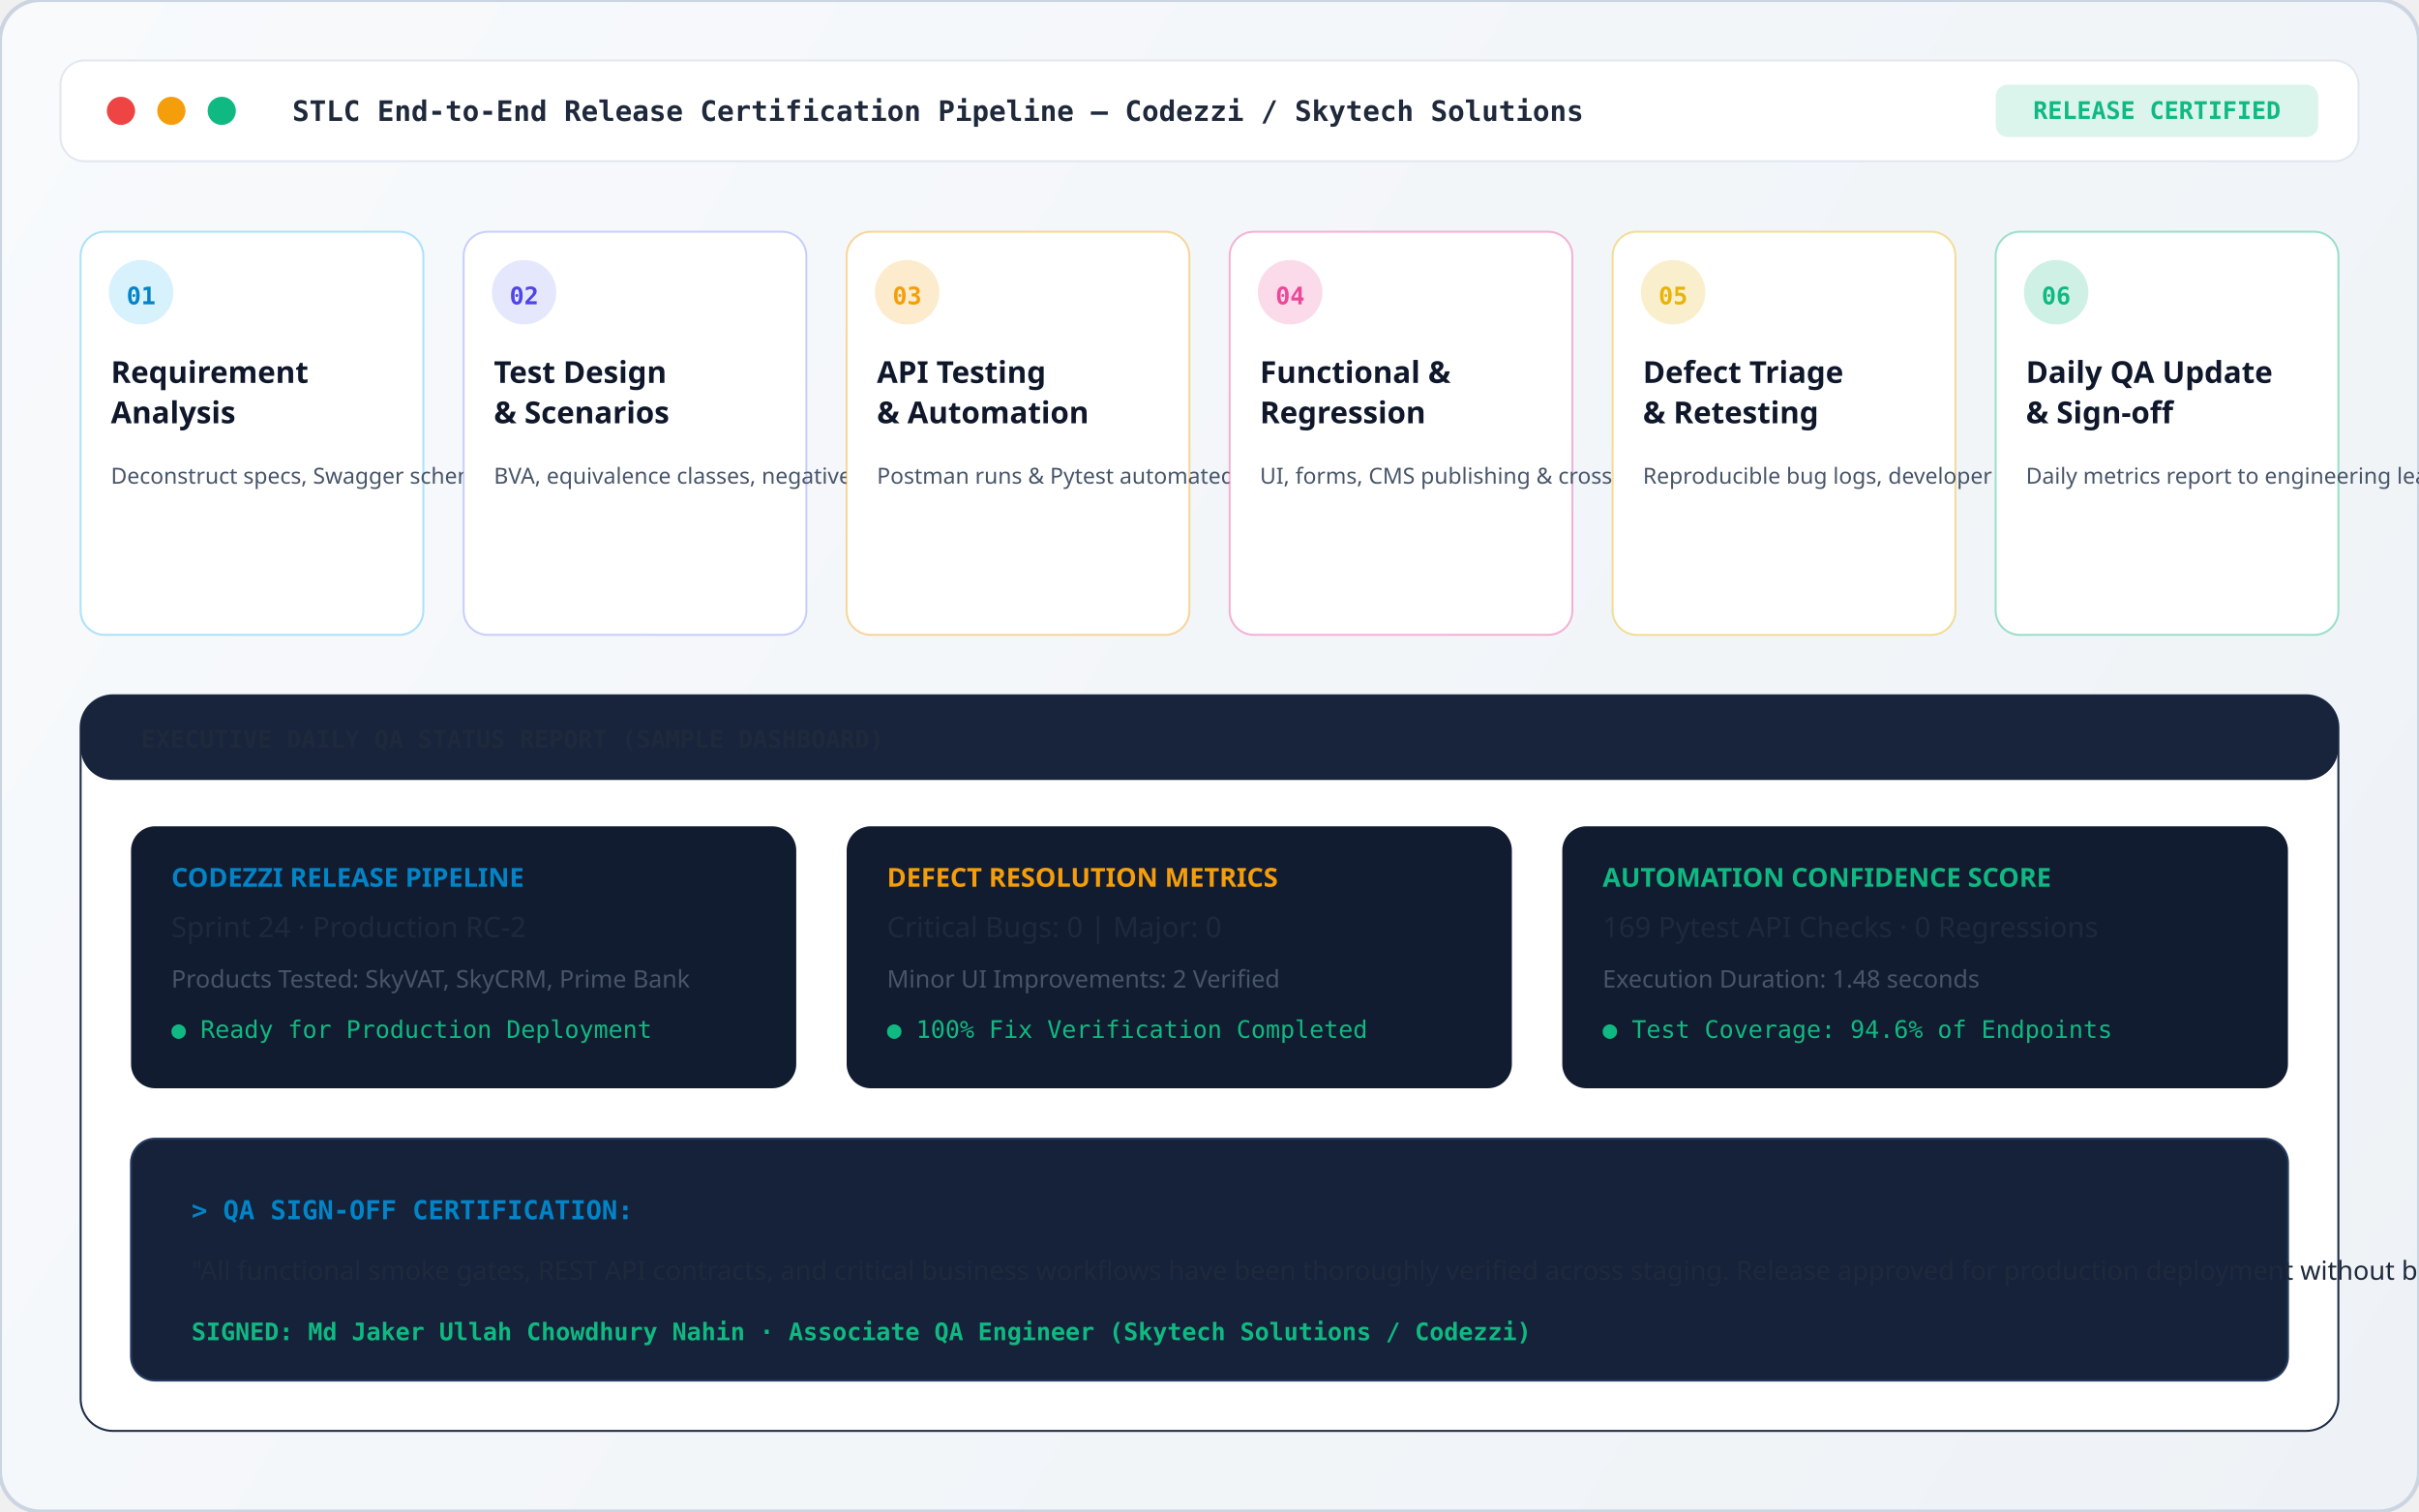
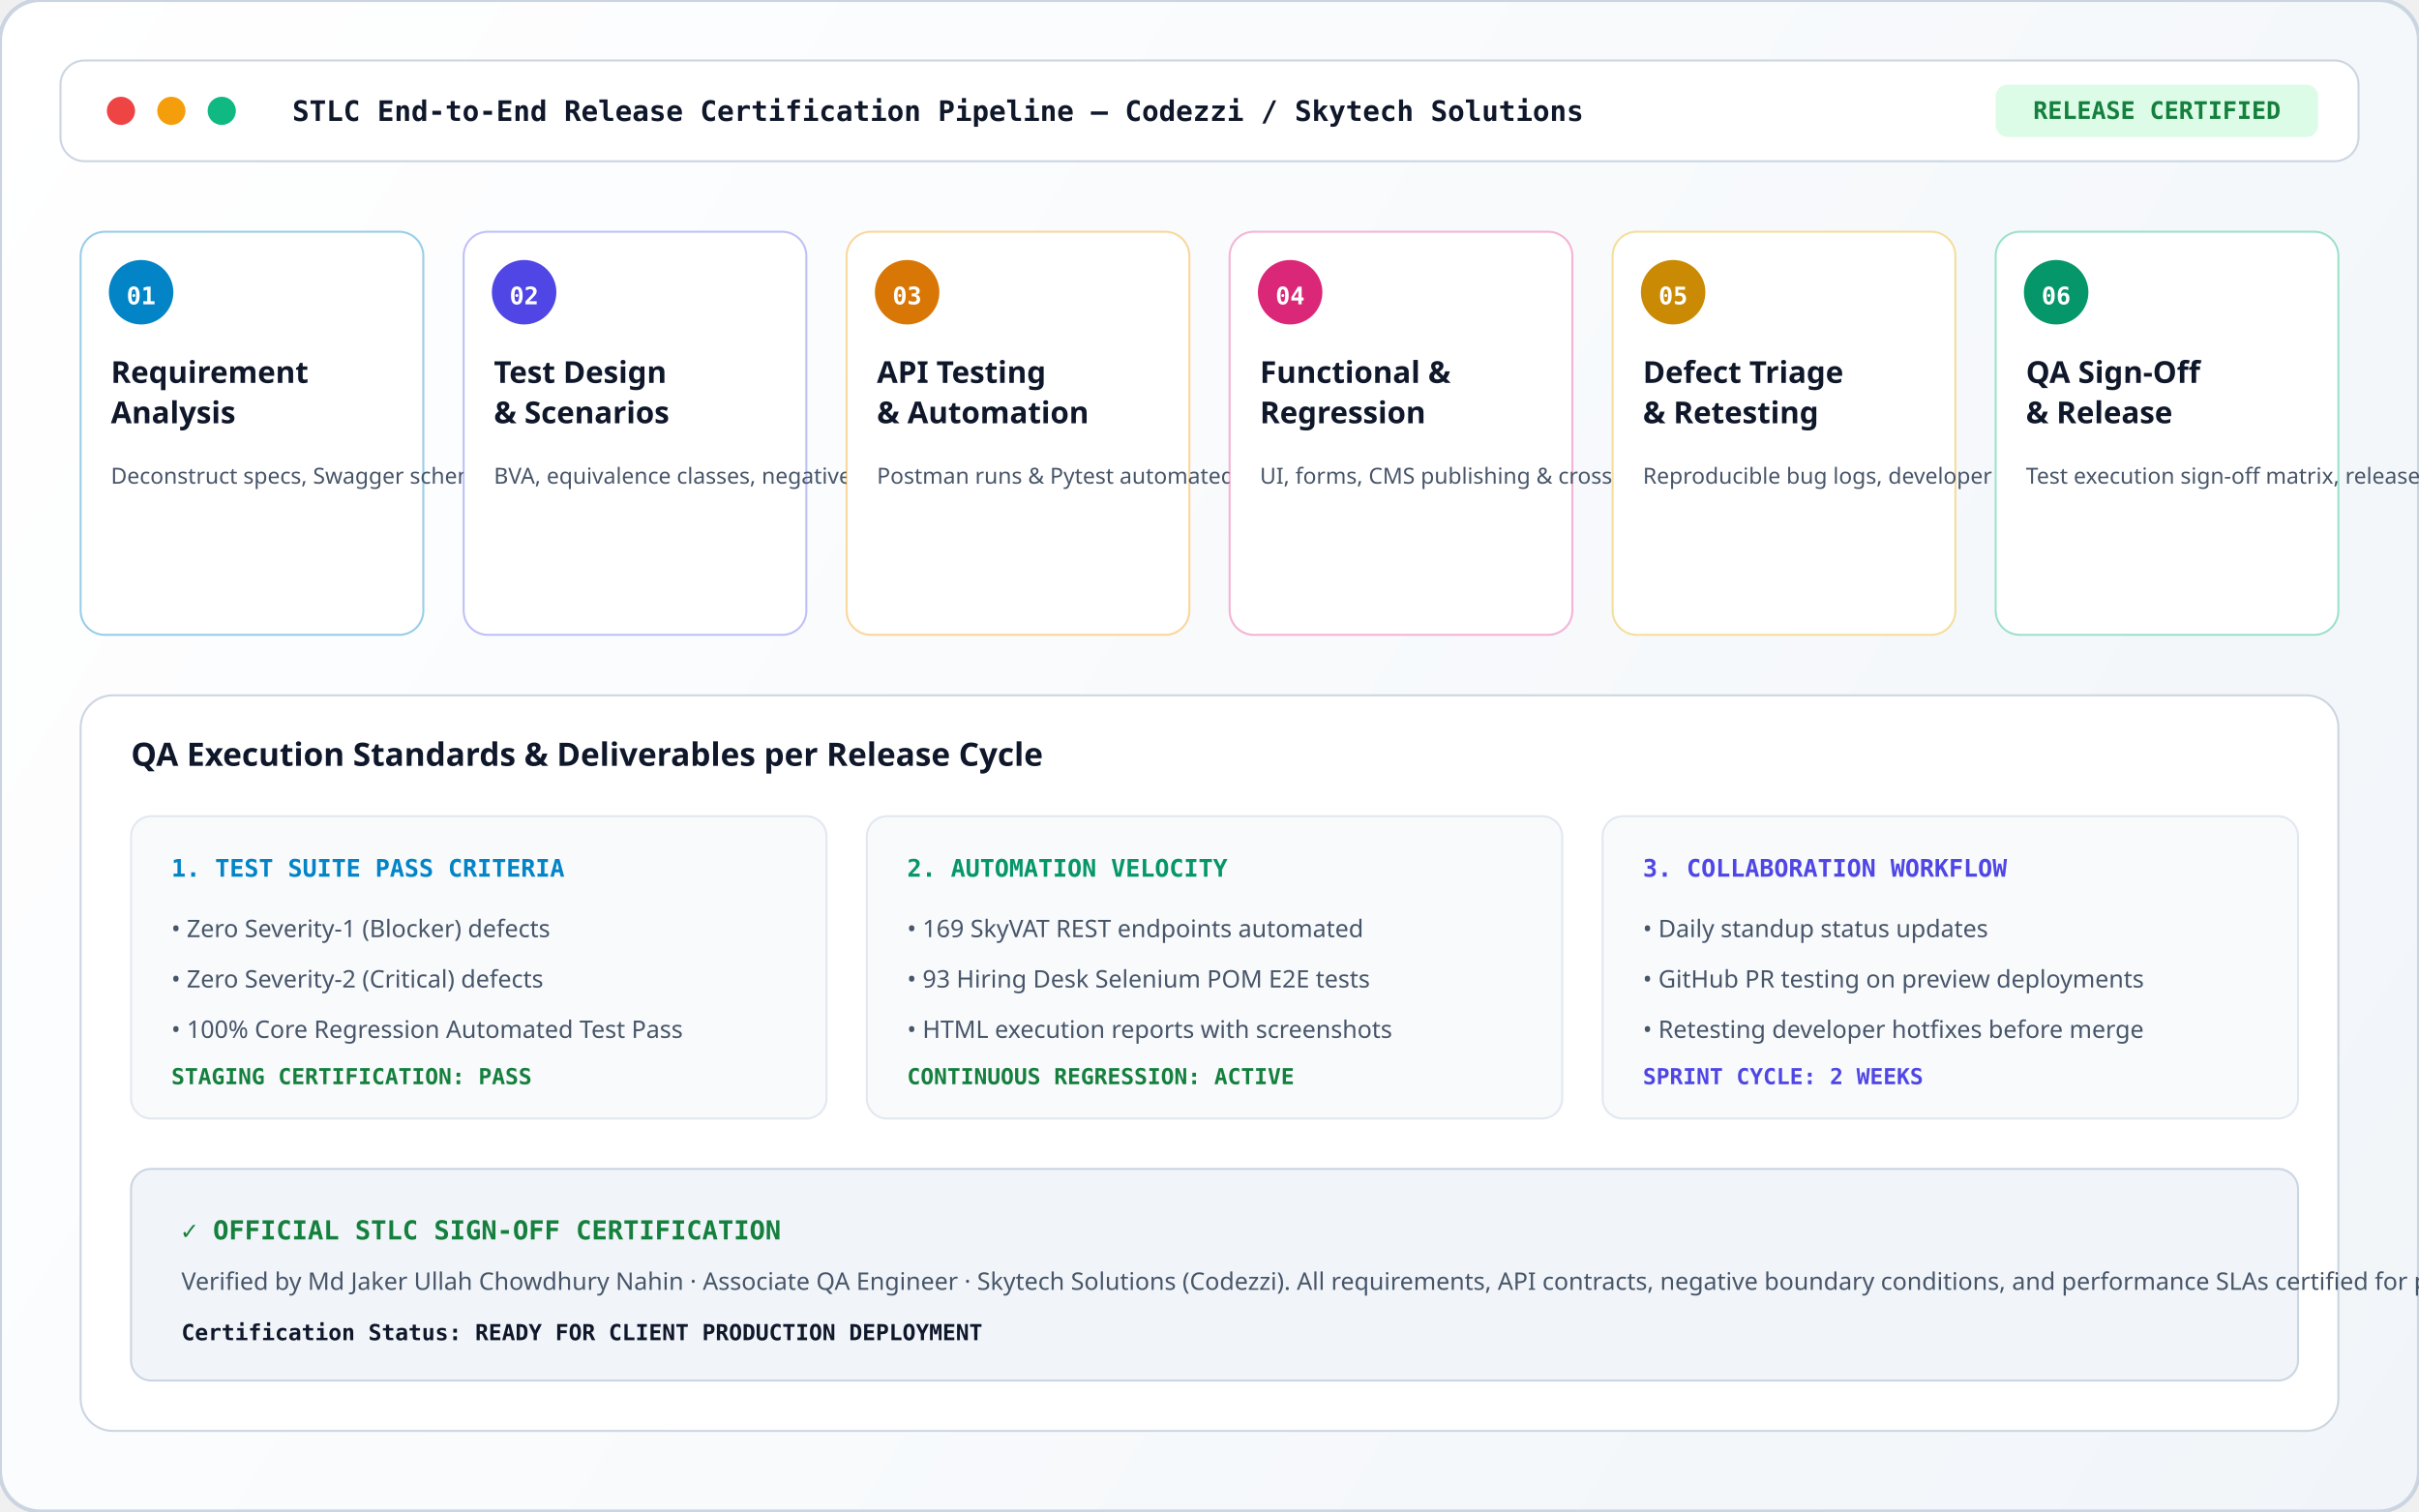
<svg xmlns="http://www.w3.org/2000/svg" width="1200" height="750" viewBox="0 0 1200 750" fill="none">
  <defs>
-     <linearGradient id="bgGrad6" x1="0" y1="0" x2="1200" y2="750" gradientUnits="userSpaceOnUse">
-       <stop stop-color="#F8FAFC" />
-       <stop offset="1" stop-color="#EEF2F6" />
+     <linearGradient id="bgGrad6L" x1="0" y1="0" x2="1200" y2="750" gradientUnits="userSpaceOnUse">
+       <stop stop-color="#FFFFFF" />
+       <stop offset="1" stop-color="#F1F5F9" />
    </linearGradient>
  </defs>
-   <rect width="1200" height="750" rx="20" fill="url(#bgGrad6)" stroke="#CBD5E1" stroke-width="2" />
-   <rect x="30" y="30" width="1140" height="50" rx="12" fill="#FFFFFF" stroke="#E2E8F0" />
+   <rect width="1200" height="750" rx="20" fill="url(#bgGrad6L)" stroke="#CBD5E1" stroke-width="2" />
+   <rect x="30" y="30" width="1140" height="50" rx="12" fill="#FFFFFF" stroke="#CBD5E1" />
  <circle cx="60" cy="55" r="7" fill="#EF4444" />
  <circle cx="85" cy="55" r="7" fill="#F59E0B" />
  <circle cx="110" cy="55" r="7" fill="#10B981" />
-   <text x="145" y="60" fill="#1E293B" font-family="'JetBrains Mono', monospace" font-size="14" font-weight="600">STLC End-to-End Release Certification Pipeline — Codezzi / Skytech Solutions</text>
-   <rect x="990" y="42" width="160" height="26" rx="6" fill="#10B981" fill-opacity="0.15" />
-   <text x="1070" y="59" fill="#10B981" font-family="'JetBrains Mono', monospace" font-size="12" font-weight="700" text-anchor="middle">RELEASE CERTIFIED</text>
-   <rect x="40" y="115" width="170" height="200" rx="12" fill="#FFFFFF" stroke="#38BDF8" stroke-opacity="0.4" />
-   <circle cx="70" cy="145" r="16" fill="#38BDF8" fill-opacity="0.2" />
-   <text x="70" y="151" fill="#0284C7" font-family="'JetBrains Mono', monospace" font-size="12" font-weight="700" text-anchor="middle">01</text>
+   <text x="145" y="60" fill="#0F172A" font-family="'JetBrains Mono', monospace" font-size="14" font-weight="600">STLC End-to-End Release Certification Pipeline — Codezzi / Skytech Solutions</text>
+   <rect x="990" y="42" width="160" height="26" rx="6" fill="#DCFCE7" />
+   <text x="1070" y="59" fill="#15803D" font-family="'JetBrains Mono', monospace" font-size="12" font-weight="700" text-anchor="middle">RELEASE CERTIFIED</text>
+   <rect x="40" y="115" width="170" height="200" rx="12" fill="#FFFFFF" stroke="#0284C7" stroke-opacity="0.4" />
+   <circle cx="70" cy="145" r="16" fill="#0284C7" />
+   <text x="70" y="151" fill="#FFFFFF" font-family="'JetBrains Mono', monospace" font-size="12" font-weight="700" text-anchor="middle">01</text>
  <text x="55" y="190" fill="#0F172A" font-family="system-ui, sans-serif" font-size="15" font-weight="700">Requirement</text>
  <text x="55" y="210" fill="#0F172A" font-family="system-ui, sans-serif" font-size="15" font-weight="700">Analysis</text>
  <text x="55" y="240" fill="#475569" font-family="system-ui, sans-serif" font-size="11">Deconstruct specs, Swagger schemas &amp; edge business rules.</text>
-   <rect x="230" y="115" width="170" height="200" rx="12" fill="#FFFFFF" stroke="#818CF8" stroke-opacity="0.4" />
-   <circle cx="260" cy="145" r="16" fill="#818CF8" fill-opacity="0.2" />
-   <text x="260" y="151" fill="#4F46E5" font-family="'JetBrains Mono', monospace" font-size="12" font-weight="700" text-anchor="middle">02</text>
+   <rect x="230" y="115" width="170" height="200" rx="12" fill="#FFFFFF" stroke="#6366F1" stroke-opacity="0.4" />
+   <circle cx="260" cy="145" r="16" fill="#4F46E5" />
+   <text x="260" y="151" fill="#FFFFFF" font-family="'JetBrains Mono', monospace" font-size="12" font-weight="700" text-anchor="middle">02</text>
  <text x="245" y="190" fill="#0F172A" font-family="system-ui, sans-serif" font-size="15" font-weight="700">Test Design</text>
  <text x="245" y="210" fill="#0F172A" font-family="system-ui, sans-serif" font-size="15" font-weight="700">&amp; Scenarios</text>
  <text x="245" y="240" fill="#475569" font-family="system-ui, sans-serif" font-size="11">BVA, equivalence classes, negative matrix &amp; test data.</text>
  <rect x="420" y="115" width="170" height="200" rx="12" fill="#FFFFFF" stroke="#F59E0B" stroke-opacity="0.4" />
-   <circle cx="450" cy="145" r="16" fill="#F59E0B" fill-opacity="0.2" />
-   <text x="450" y="151" fill="#F59E0B" font-family="'JetBrains Mono', monospace" font-size="12" font-weight="700" text-anchor="middle">03</text>
+   <circle cx="450" cy="145" r="16" fill="#D97706" />
+   <text x="450" y="151" fill="#FFFFFF" font-family="'JetBrains Mono', monospace" font-size="12" font-weight="700" text-anchor="middle">03</text>
  <text x="435" y="190" fill="#0F172A" font-family="system-ui, sans-serif" font-size="15" font-weight="700">API Testing</text>
  <text x="435" y="210" fill="#0F172A" font-family="system-ui, sans-serif" font-size="15" font-weight="700">&amp; Automation</text>
  <text x="435" y="240" fill="#475569" font-family="system-ui, sans-serif" font-size="11">Postman runs &amp; Pytest automated suites against Swagger.</text>
  <rect x="610" y="115" width="170" height="200" rx="12" fill="#FFFFFF" stroke="#EC4899" stroke-opacity="0.4" />
-   <circle cx="640" cy="145" r="16" fill="#EC4899" fill-opacity="0.2" />
-   <text x="640" y="151" fill="#EC4899" font-family="'JetBrains Mono', monospace" font-size="12" font-weight="700" text-anchor="middle">04</text>
+   <circle cx="640" cy="145" r="16" fill="#DB2777" />
+   <text x="640" y="151" fill="#FFFFFF" font-family="'JetBrains Mono', monospace" font-size="12" font-weight="700" text-anchor="middle">04</text>
  <text x="625" y="190" fill="#0F172A" font-family="system-ui, sans-serif" font-size="15" font-weight="700">Functional &amp;</text>
  <text x="625" y="210" fill="#0F172A" font-family="system-ui, sans-serif" font-size="15" font-weight="700">Regression</text>
  <text x="625" y="240" fill="#475569" font-family="system-ui, sans-serif" font-size="11">UI, forms, CMS publishing &amp; cross-browser sanity checks.</text>
  <rect x="800" y="115" width="170" height="200" rx="12" fill="#FFFFFF" stroke="#EAB308" stroke-opacity="0.4" />
-   <circle cx="830" cy="145" r="16" fill="#EAB308" fill-opacity="0.2" />
-   <text x="830" y="151" fill="#EAB308" font-family="'JetBrains Mono', monospace" font-size="12" font-weight="700" text-anchor="middle">05</text>
+   <circle cx="830" cy="145" r="16" fill="#CA8A04" />
+   <text x="830" y="151" fill="#FFFFFF" font-family="'JetBrains Mono', monospace" font-size="12" font-weight="700" text-anchor="middle">05</text>
  <text x="815" y="190" fill="#0F172A" font-family="system-ui, sans-serif" font-size="15" font-weight="700">Defect Triage</text>
  <text x="815" y="210" fill="#0F172A" font-family="system-ui, sans-serif" font-size="15" font-weight="700">&amp; Retesting</text>
  <text x="815" y="240" fill="#475569" font-family="system-ui, sans-serif" font-size="11">Reproducible bug logs, developer liaison &amp; verified fixes.</text>
  <rect x="990" y="115" width="170" height="200" rx="12" fill="#FFFFFF" stroke="#10B981" stroke-opacity="0.4" />
-   <circle cx="1020" cy="145" r="16" fill="#10B981" fill-opacity="0.2" />
-   <text x="1020" y="151" fill="#10B981" font-family="'JetBrains Mono', monospace" font-size="12" font-weight="700" text-anchor="middle">06</text>
-   <text x="1005" y="190" fill="#0F172A" font-family="system-ui, sans-serif" font-size="15" font-weight="700">Daily QA Update</text>
-   <text x="1005" y="210" fill="#0F172A" font-family="system-ui, sans-serif" font-size="15" font-weight="700">&amp; Sign-off</text>
-   <text x="1005" y="240" fill="#475569" font-family="system-ui, sans-serif" font-size="11">Daily metrics report to engineering lead &amp; green release.</text>
-   <rect x="40" y="345" width="1120" height="365" rx="16" fill="#FFFFFF" stroke="#1F2E47" />
-   <rect x="40" y="345" width="1120" height="42" rx="16" fill="#17243B" />
-   <text x="70" y="371" fill="#1E293B" font-family="'JetBrains Mono', monospace" font-size="12" font-weight="700">EXECUTIVE DAILY QA STATUS REPORT (SAMPLE DASHBOARD)</text>
-   <rect x="65" y="410" width="330" height="130" rx="12" fill="#121C30" />
-   <text x="85" y="440" fill="#0284C7" font-family="system-ui, sans-serif" font-size="13" font-weight="700">CODEZZI RELEASE PIPELINE</text>
-   <text x="85" y="465" fill="#1E293B" font-family="system-ui, sans-serif" font-size="14">Sprint 24 · Production RC-2</text>
-   <text x="85" y="490" fill="#475569" font-family="system-ui, sans-serif" font-size="12">Products Tested: SkyVAT, SkyCRM, Prime Bank</text>
-   <text x="85" y="515" fill="#10B981" font-family="'JetBrains Mono', monospace" font-size="12">● Ready for Production Deployment</text>
-   <rect x="420" y="410" width="330" height="130" rx="12" fill="#121C30" />
-   <text x="440" y="440" fill="#F59E0B" font-family="system-ui, sans-serif" font-size="13" font-weight="700">DEFECT RESOLUTION METRICS</text>
-   <text x="440" y="465" fill="#1E293B" font-family="system-ui, sans-serif" font-size="14">Critical Bugs: 0 | Major: 0</text>
-   <text x="440" y="490" fill="#475569" font-family="system-ui, sans-serif" font-size="12">Minor UI Improvements: 2 Verified</text>
-   <text x="440" y="515" fill="#10B981" font-family="'JetBrains Mono', monospace" font-size="12">● 100% Fix Verification Completed</text>
-   <rect x="775" y="410" width="360" height="130" rx="12" fill="#121C30" />
-   <text x="795" y="440" fill="#10B981" font-family="system-ui, sans-serif" font-size="13" font-weight="700">AUTOMATION CONFIDENCE SCORE</text>
-   <text x="795" y="465" fill="#1E293B" font-family="system-ui, sans-serif" font-size="14">169 Pytest API Checks · 0 Regressions</text>
-   <text x="795" y="490" fill="#475569" font-family="system-ui, sans-serif" font-size="12">Execution Duration: 1.48 seconds</text>
-   <text x="795" y="515" fill="#10B981" font-family="'JetBrains Mono', monospace" font-size="12">● Test Coverage: 94.6% of Endpoints</text>
-   <rect x="65" y="565" width="1070" height="120" rx="12" fill="#15223A" stroke="#253A5E" />
-   <text x="95" y="605" fill="#0284C7" font-family="'JetBrains Mono', monospace" font-size="13" font-weight="600">&gt; QA SIGN-OFF CERTIFICATION:</text>
-   <text x="95" y="635" fill="#1E293B" font-family="system-ui, sans-serif" font-size="13">"All functional smoke gates, REST API contracts, and critical business workflows have been thoroughly verified across staging. Release approved for production deployment without blockers."</text>
-   <text x="95" y="665" fill="#10B981" font-family="'JetBrains Mono', monospace" font-size="12" font-weight="700">SIGNED: Md Jaker Ullah Chowdhury Nahin · Associate QA Engineer (Skytech Solutions / Codezzi)</text>
+   <circle cx="1020" cy="145" r="16" fill="#059669" />
+   <text x="1020" y="151" fill="#FFFFFF" font-family="'JetBrains Mono', monospace" font-size="12" font-weight="700" text-anchor="middle">06</text>
+   <text x="1005" y="190" fill="#0F172A" font-family="system-ui, sans-serif" font-size="15" font-weight="700">QA Sign-Off</text>
+   <text x="1005" y="210" fill="#0F172A" font-family="system-ui, sans-serif" font-size="15" font-weight="700">&amp; Release</text>
+   <text x="1005" y="240" fill="#475569" font-family="system-ui, sans-serif" font-size="11">Test execution sign-off matrix, release note approval.</text>
+   <rect x="40" y="345" width="1120" height="365" rx="16" fill="#FFFFFF" stroke="#CBD5E1" />
+   <text x="65" y="380" fill="#0F172A" font-family="system-ui, sans-serif" font-size="16" font-weight="700">QA Execution Standards &amp; Deliverables per Release Cycle</text>
+   <rect x="65" y="405" width="345" height="150" rx="10" fill="#F8FAFC" stroke="#E2E8F0" />
+   <text x="85" y="435" fill="#0284C7" font-family="'JetBrains Mono', monospace" font-size="12" font-weight="700">1. TEST SUITE PASS CRITERIA</text>
+   <text x="85" y="465" fill="#475569" font-family="system-ui, sans-serif" font-size="12">• Zero Severity-1 (Blocker) defects</text>
+   <text x="85" y="490" fill="#475569" font-family="system-ui, sans-serif" font-size="12">• Zero Severity-2 (Critical) defects</text>
+   <text x="85" y="515" fill="#475569" font-family="system-ui, sans-serif" font-size="12">• 100% Core Regression Automated Test Pass</text>
+   <text x="85" y="538" fill="#15803D" font-family="'JetBrains Mono', monospace" font-size="11" font-weight="600">STAGING CERTIFICATION: PASS</text>
+   <rect x="430" y="405" width="345" height="150" rx="10" fill="#F8FAFC" stroke="#E2E8F0" />
+   <text x="450" y="435" fill="#059669" font-family="'JetBrains Mono', monospace" font-size="12" font-weight="700">2. AUTOMATION VELOCITY</text>
+   <text x="450" y="465" fill="#475569" font-family="system-ui, sans-serif" font-size="12">• 169 SkyVAT REST endpoints automated</text>
+   <text x="450" y="490" fill="#475569" font-family="system-ui, sans-serif" font-size="12">• 93 Hiring Desk Selenium POM E2E tests</text>
+   <text x="450" y="515" fill="#475569" font-family="system-ui, sans-serif" font-size="12">• HTML execution reports with screenshots</text>
+   <text x="450" y="538" fill="#15803D" font-family="'JetBrains Mono', monospace" font-size="11" font-weight="600">CONTINUOUS REGRESSION: ACTIVE</text>
+   <rect x="795" y="405" width="345" height="150" rx="10" fill="#F8FAFC" stroke="#E2E8F0" />
+   <text x="815" y="435" fill="#4F46E5" font-family="'JetBrains Mono', monospace" font-size="12" font-weight="700">3. COLLABORATION WORKFLOW</text>
+   <text x="815" y="465" fill="#475569" font-family="system-ui, sans-serif" font-size="12">• Daily standup status updates</text>
+   <text x="815" y="490" fill="#475569" font-family="system-ui, sans-serif" font-size="12">• GitHub PR testing on preview deployments</text>
+   <text x="815" y="515" fill="#475569" font-family="system-ui, sans-serif" font-size="12">• Retesting developer hotfixes before merge</text>
+   <text x="815" y="538" fill="#4F46E5" font-family="'JetBrains Mono', monospace" font-size="11" font-weight="600">SPRINT CYCLE: 2 WEEKS</text>
+   <rect x="65" y="580" width="1075" height="105" rx="10" fill="#F1F5F9" stroke="#CBD5E1" />
+   <text x="90" y="615" fill="#15803D" font-family="'JetBrains Mono', monospace" font-size="13" font-weight="700">✓ OFFICIAL STLC SIGN-OFF CERTIFICATION</text>
+   <text x="90" y="640" fill="#475569" font-family="system-ui, sans-serif" font-size="12">Verified by Md Jaker Ullah Chowdhury Nahin · Associate QA Engineer · Skytech Solutions (Codezzi). All requirements, API contracts, negative boundary conditions, and performance SLAs certified for production rollout.</text>
+   <text x="90" y="665" fill="#0F172A" font-family="'JetBrains Mono', monospace" font-size="11" font-weight="600">Certification Status: READY FOR CLIENT PRODUCTION DEPLOYMENT</text>
</svg>
